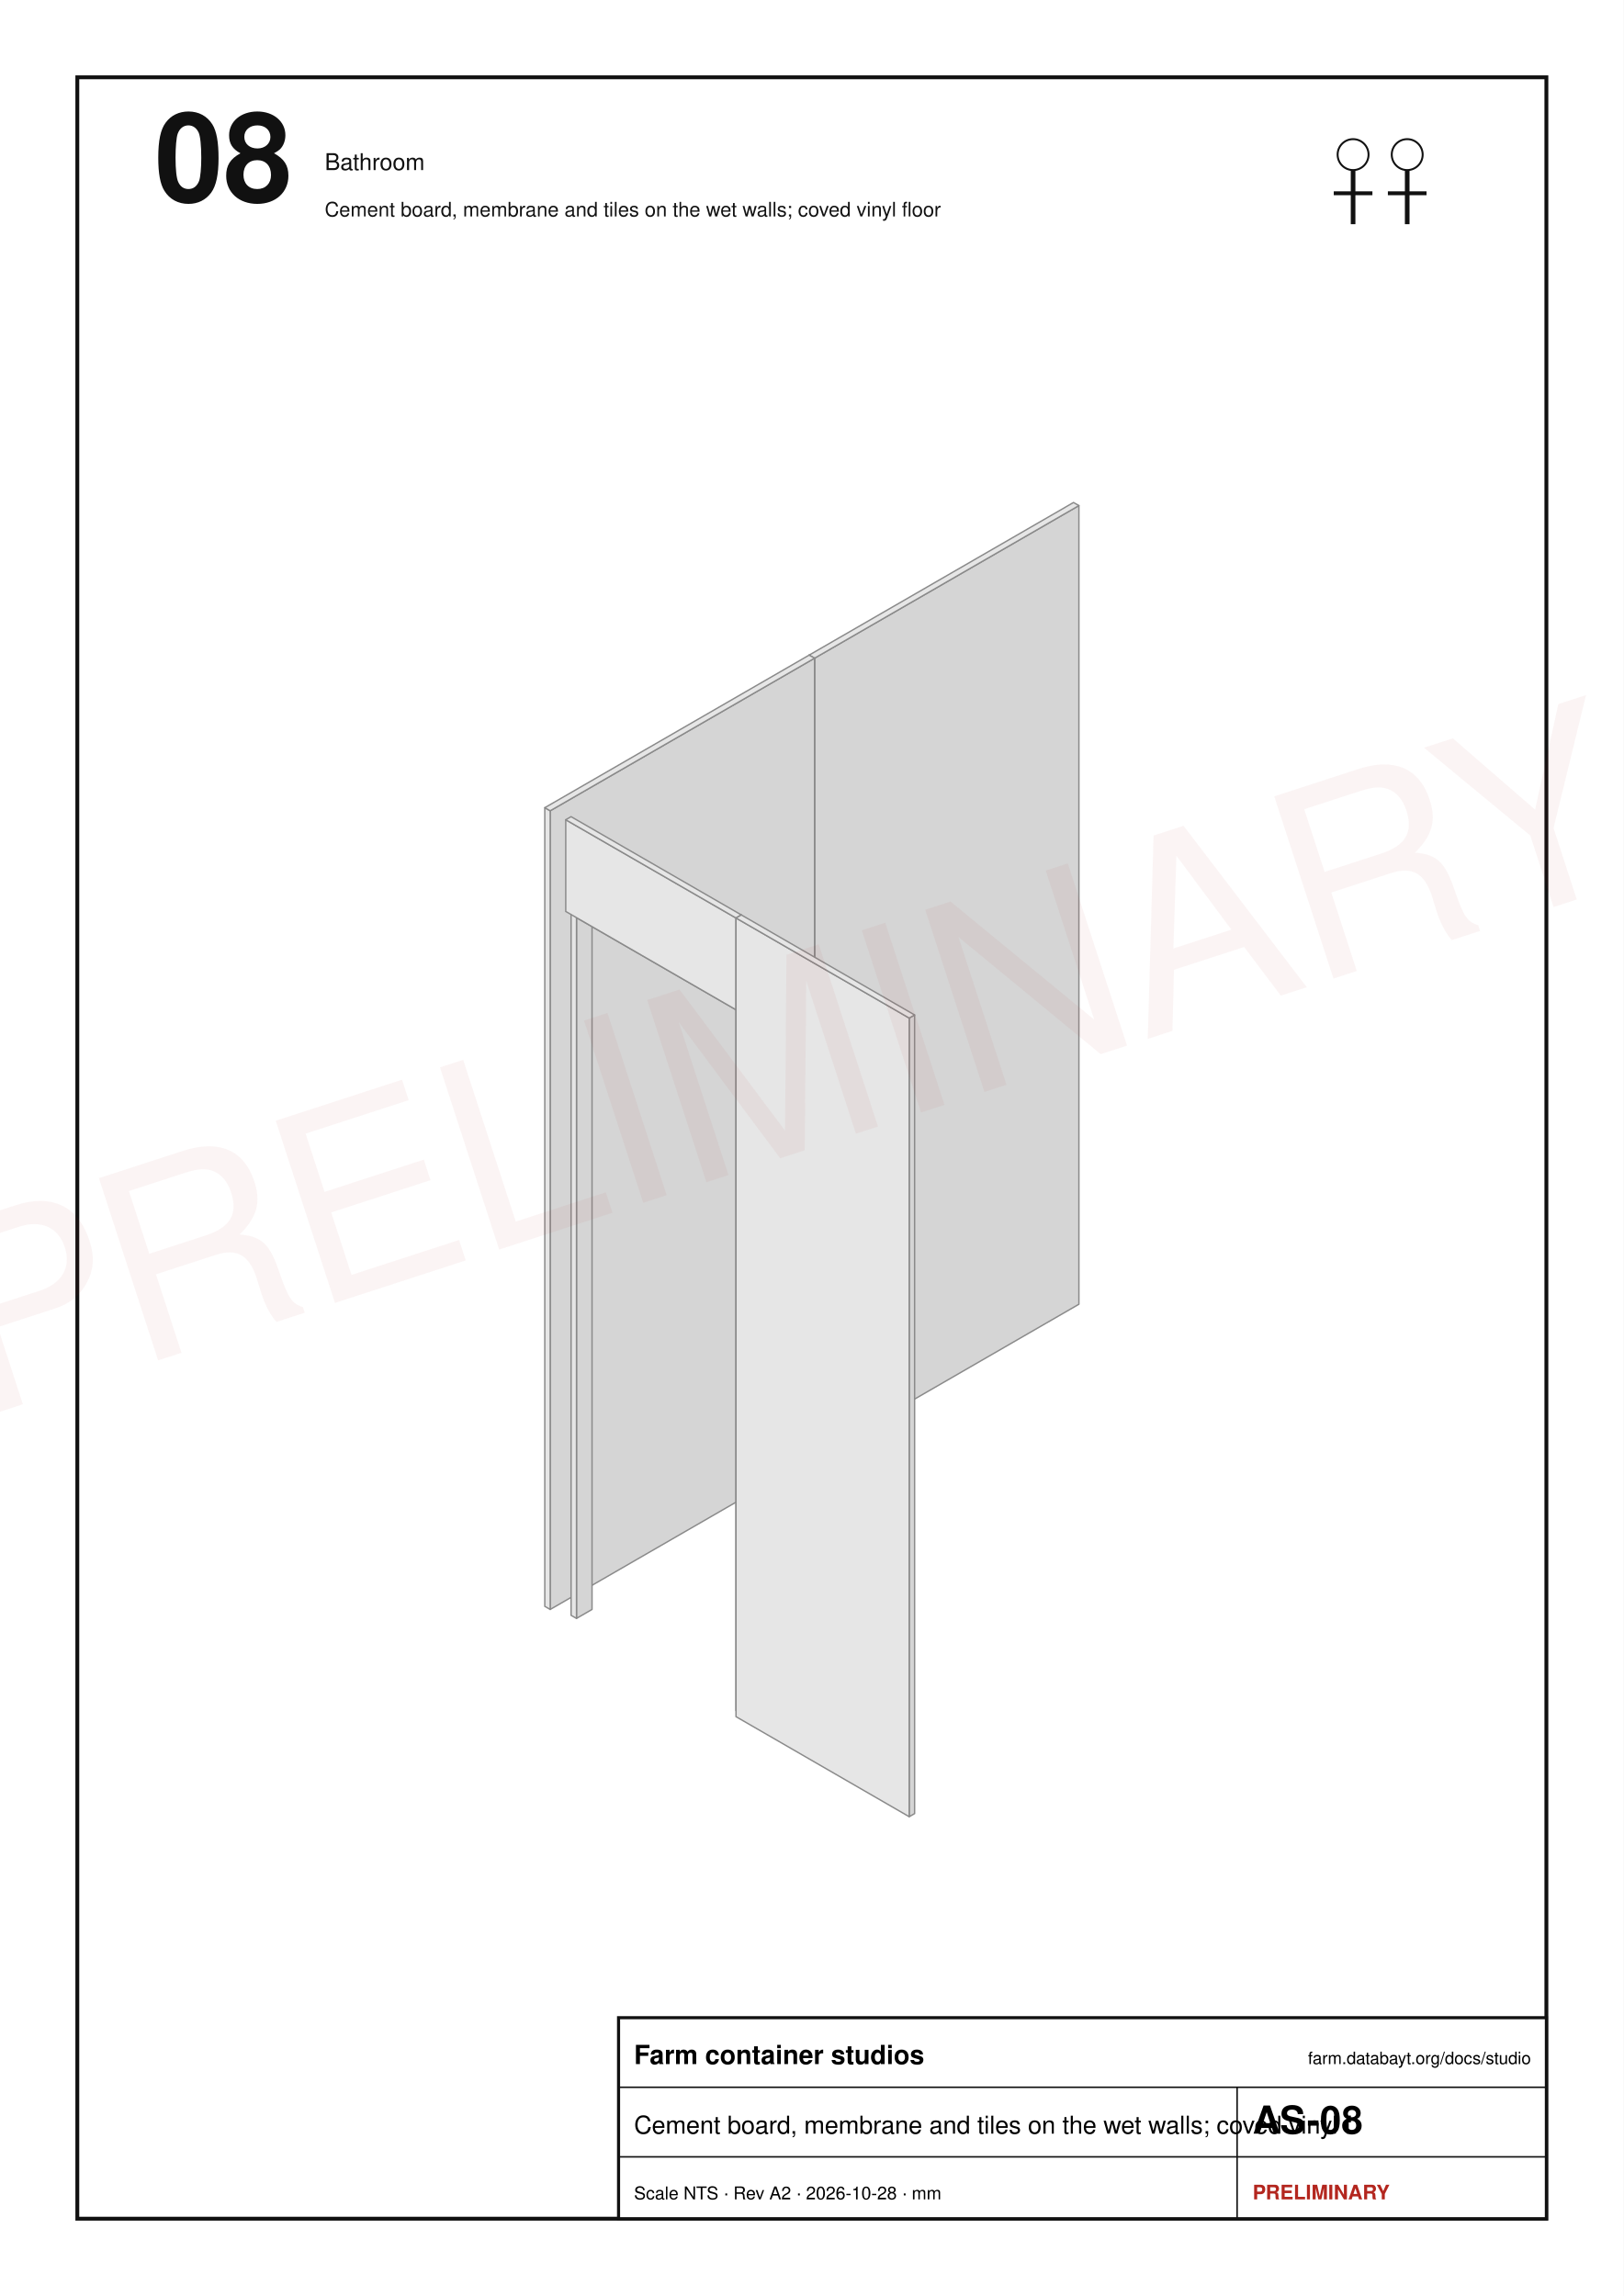
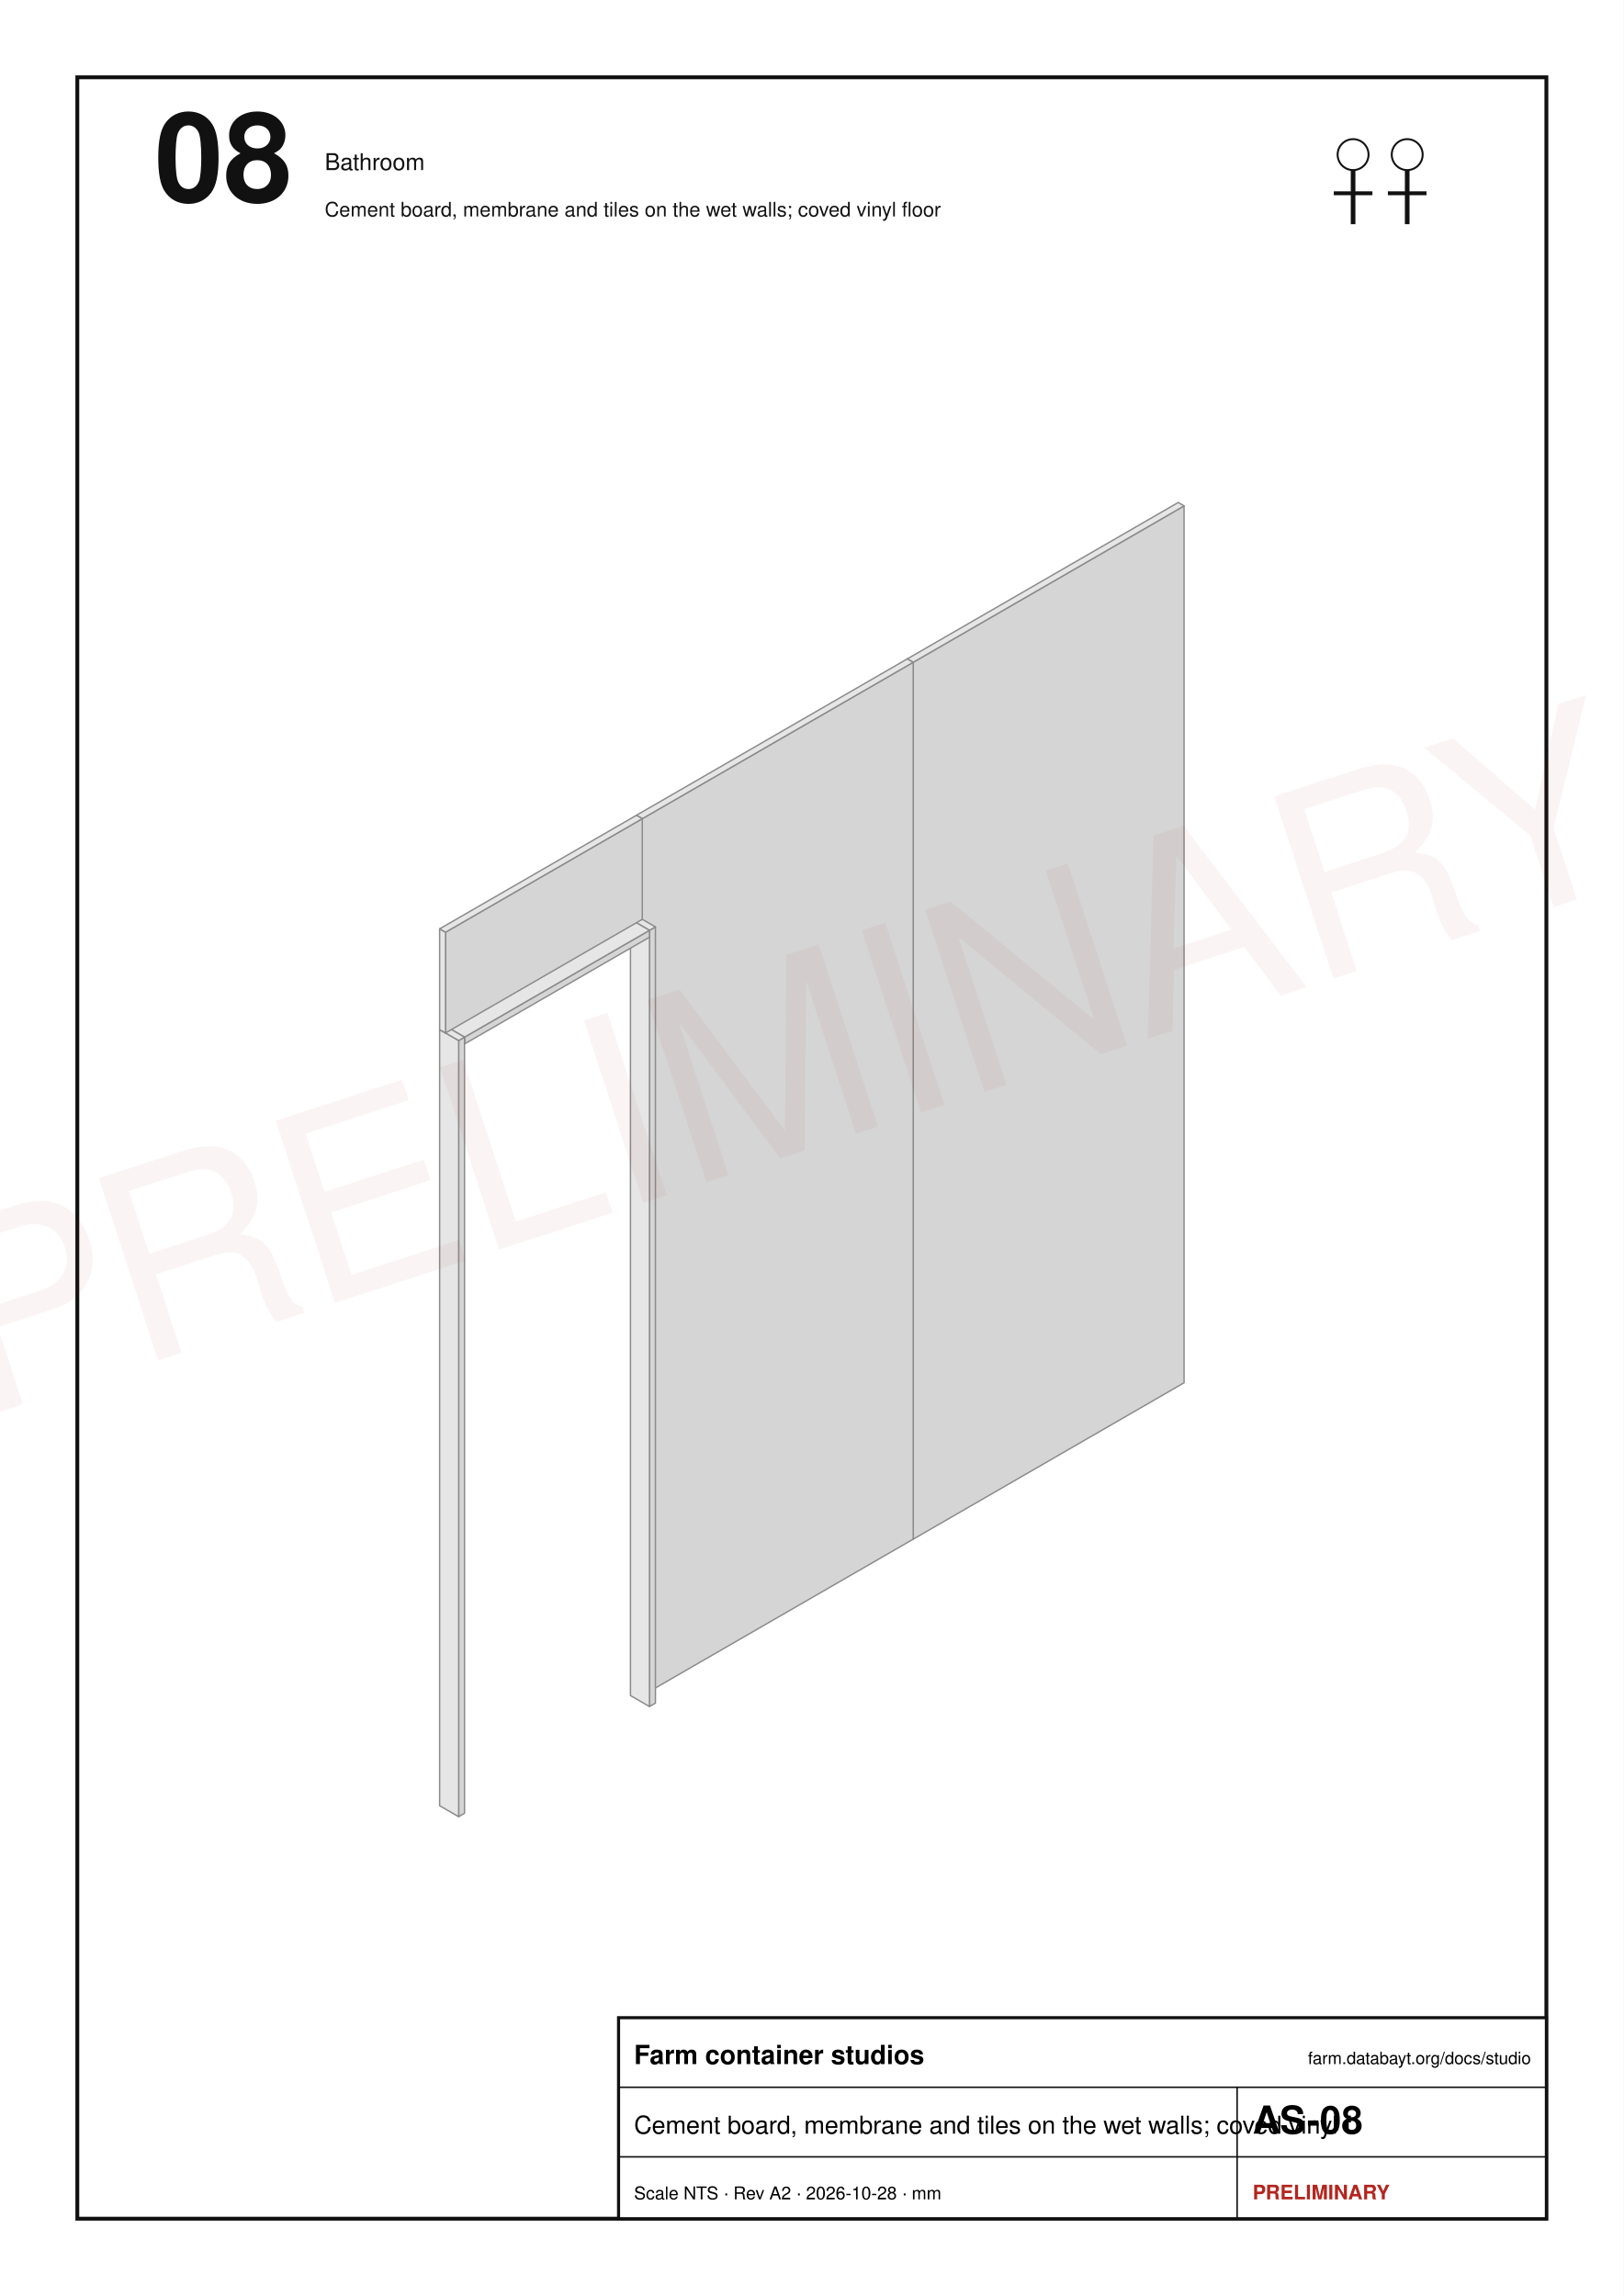
<svg xmlns="http://www.w3.org/2000/svg" width="210mm" height="297mm" viewBox="0 0 210 297" font-family="Helvetica, Arial, sans-serif">
  <rect x="0" y="0" width="210" height="297" fill="#fff" />
  <rect x="10" y="10" width="190" height="277" fill="none" stroke="#111" stroke-width="0.5" />
  <text x="20" y="26" font-size="16" text-anchor="start" font-weight="bold" fill="#111">08</text>
  <text x="42" y="22" font-size="3" text-anchor="start" font-weight="normal" fill="#111">Bathroom</text>
  <text x="42" y="28" font-size="2.6" text-anchor="start" font-weight="normal" fill="#111">Cement board, membrane and tiles on the wet walls; coved vinyl floor</text>
  <circle cx="175" cy="20" r="2" fill="none" stroke="#111" stroke-width="0.25" />
  <line x1="175" y1="22" x2="175" y2="29" stroke="#111" stroke-width="0.6" />
  <line x1="172.5" y1="25" x2="177.5" y2="25" stroke="#111" stroke-width="0.5" />
  <circle cx="182" cy="20" r="2" fill="none" stroke="#111" stroke-width="0.25" />
  <line x1="182" y1="22" x2="182" y2="29" stroke="#111" stroke-width="0.6" />
  <line x1="179.5" y1="25" x2="184.5" y2="25" stroke="#111" stroke-width="0.5" />
-   <polygon points="139.54,168.71 105.35,188.45 105.35,85.14 139.54,65.4" fill="#d5d5d5" stroke="#8a8a8a" stroke-width="0.18" stroke-linejoin="round" />
-   <polygon points="104.65,188.05 105.35,188.45 105.35,85.14 104.65,84.74" fill="#e6e6e6" stroke="#8a8a8a" stroke-width="0.18" stroke-linejoin="round" />
-   <polygon points="138.84,65 139.54,65.4 105.35,85.14 104.65,84.74" fill="#e6e6e6" stroke="#8a8a8a" stroke-width="0.18" stroke-linejoin="round" />
-   <polygon points="105.35,188.45 71.16,208.19 71.16,104.88 105.35,85.14" fill="#d5d5d5" stroke="#8a8a8a" stroke-width="0.18" stroke-linejoin="round" />
-   <polygon points="70.46,207.79 71.16,208.19 71.16,104.88 70.46,104.48" fill="#e6e6e6" stroke="#8a8a8a" stroke-width="0.18" stroke-linejoin="round" />
-   <polygon points="104.65,84.74 105.35,85.14 71.16,104.88 70.46,104.48" fill="#e6e6e6" stroke="#8a8a8a" stroke-width="0.18" stroke-linejoin="round" />
-   <polygon points="76.57,208.19 74.56,209.35 74.56,117.9 76.57,116.74" fill="#d5d5d5" stroke="#8a8a8a" stroke-width="0.18" stroke-linejoin="round" />
-   <polygon points="73.86,208.95 74.56,209.35 74.56,117.9 73.86,117.5" fill="#e6e6e6" stroke="#8a8a8a" stroke-width="0.18" stroke-linejoin="round" />
-   <polygon points="75.87,116.34 76.57,116.74 74.56,117.9 73.86,117.5" fill="#e6e6e6" stroke="#8a8a8a" stroke-width="0.18" stroke-linejoin="round" />
-   <polygon points="97.2,129.46 95.19,130.62 95.19,129.82 97.2,128.66" fill="#d5d5d5" stroke="#8a8a8a" stroke-width="0.18" stroke-linejoin="round" />
-   <polygon points="74.56,118.71 95.19,130.62 95.19,129.82 74.56,117.9" fill="#e6e6e6" stroke="#8a8a8a" stroke-width="0.18" stroke-linejoin="round" />
-   <polygon points="76.57,116.74 97.2,128.66 95.19,129.82 74.56,117.9" fill="#e6e6e6" stroke="#8a8a8a" stroke-width="0.18" stroke-linejoin="round" />
-   <polygon points="97.89,220.5 95.88,221.66 95.88,130.22 97.89,129.06" fill="#d5d5d5" stroke="#8a8a8a" stroke-width="0.18" stroke-linejoin="round" />
-   <polygon points="95.19,221.26 95.88,221.66 95.88,130.22 95.19,129.82" fill="#e6e6e6" stroke="#8a8a8a" stroke-width="0.18" stroke-linejoin="round" />
-   <polygon points="97.2,128.66 97.89,129.06 95.88,130.22 95.19,129.82" fill="#e6e6e6" stroke="#8a8a8a" stroke-width="0.18" stroke-linejoin="round" />
-   <polygon points="95.88,130.22 95.19,130.62 95.19,118.75 95.88,118.35" fill="#d5d5d5" stroke="#8a8a8a" stroke-width="0.18" stroke-linejoin="round" />
-   <polygon points="73.17,117.9 95.19,130.62 95.19,118.75 73.17,106.04" fill="#e6e6e6" stroke="#8a8a8a" stroke-width="0.18" stroke-linejoin="round" />
-   <polygon points="73.86,105.64 95.88,118.35 95.19,118.75 73.17,106.04" fill="#e6e6e6" stroke="#8a8a8a" stroke-width="0.18" stroke-linejoin="round" />
-   <polygon points="118.29,234.6 117.59,235 117.59,131.69 118.29,131.29" fill="#d5d5d5" stroke="#8a8a8a" stroke-width="0.18" stroke-linejoin="round" />
-   <polygon points="95.19,222.06 117.59,235 117.59,131.69 95.19,118.75" fill="#e6e6e6" stroke="#8a8a8a" stroke-width="0.18" stroke-linejoin="round" />
-   <polygon points="95.88,118.35 118.29,131.29 117.59,131.69 95.19,118.75" fill="#e6e6e6" stroke="#8a8a8a" stroke-width="0.18" stroke-linejoin="round" />
+   <polygon points="153.14,178.87 118.11,199.1 118.11,85.67 153.14,65.44" fill="#d5d5d5" stroke="#8a8a8a" stroke-width="0.18" stroke-linejoin="round" />
+   <polygon points="117.34,198.66 118.11,199.1 118.11,85.67 117.34,85.23" fill="#e6e6e6" stroke="#8a8a8a" stroke-width="0.18" stroke-linejoin="round" />
+   <polygon points="152.38,65 153.14,65.44 118.11,85.67 117.34,85.23" fill="#e6e6e6" stroke="#8a8a8a" stroke-width="0.18" stroke-linejoin="round" />
+   <polygon points="118.11,199.1 83.07,219.33 83.07,105.9 118.11,85.67" fill="#d5d5d5" stroke="#8a8a8a" stroke-width="0.18" stroke-linejoin="round" />
+   <polygon points="82.31,218.89 83.07,219.33 83.07,105.9 82.31,105.46" fill="#e6e6e6" stroke="#8a8a8a" stroke-width="0.18" stroke-linejoin="round" />
+   <polygon points="117.34,85.23 118.11,85.67 83.07,105.9 82.31,105.46" fill="#e6e6e6" stroke="#8a8a8a" stroke-width="0.18" stroke-linejoin="round" />
+   <polygon points="84.77,220.31 84,220.75 84,120.34 84.77,119.9" fill="#d5d5d5" stroke="#8a8a8a" stroke-width="0.18" stroke-linejoin="round" />
+   <polygon points="81.54,219.33 84,220.75 84,120.34 81.54,118.92" fill="#e6e6e6" stroke="#8a8a8a" stroke-width="0.18" stroke-linejoin="round" />
+   <polygon points="82.31,118.48 84.77,119.9 84,120.34 81.54,118.92" fill="#e6e6e6" stroke="#8a8a8a" stroke-width="0.18" stroke-linejoin="round" />
+   <polygon points="84,121.23 60.08,135.04 60.08,134.16 84,120.34" fill="#d5d5d5" stroke="#8a8a8a" stroke-width="0.18" stroke-linejoin="round" />
+   <polygon points="57.62,133.62 60.08,135.04 60.08,134.16 57.62,132.74" fill="#e6e6e6" stroke="#8a8a8a" stroke-width="0.18" stroke-linejoin="round" />
+   <polygon points="81.54,118.92 84,120.34 60.08,134.16 57.62,132.74" fill="#e6e6e6" stroke="#8a8a8a" stroke-width="0.18" stroke-linejoin="round" />
+   <polygon points="60.08,234.56 59.32,235 59.32,134.6 60.08,134.16" fill="#d5d5d5" stroke="#8a8a8a" stroke-width="0.18" stroke-linejoin="round" />
+   <polygon points="56.86,233.58 59.32,235 59.32,134.6 56.86,133.18" fill="#e6e6e6" stroke="#8a8a8a" stroke-width="0.18" stroke-linejoin="round" />
+   <polygon points="57.62,132.74 60.08,134.16 59.32,134.6 56.86,133.18" fill="#e6e6e6" stroke="#8a8a8a" stroke-width="0.18" stroke-linejoin="round" />
+   <polygon points="83.07,118.92 57.62,133.62 57.62,120.59 83.07,105.9" fill="#d5d5d5" stroke="#8a8a8a" stroke-width="0.18" stroke-linejoin="round" />
+   <polygon points="56.86,133.18 57.62,133.62 57.62,120.59 56.86,120.15" fill="#e6e6e6" stroke="#8a8a8a" stroke-width="0.18" stroke-linejoin="round" />
+   <polygon points="82.31,105.46 83.07,105.9 57.62,120.59 56.86,120.15" fill="#e6e6e6" stroke="#8a8a8a" stroke-width="0.18" stroke-linejoin="round" />
  <rect x="80" y="261" width="120" height="26" fill="#fff" stroke="#111" stroke-width="0.4" />
  <line x1="80" y1="270" x2="200" y2="270" stroke="#111" stroke-width="0.2" />
  <line x1="80" y1="279" x2="200" y2="279" stroke="#111" stroke-width="0.2" />
  <line x1="160" y1="270" x2="160" y2="287" stroke="#111" stroke-width="0.2" />
  <text x="82" y="267" font-size="3.4" font-weight="bold">Farm container studios</text>
  <text x="198" y="267" font-size="2.2" text-anchor="end">farm.databayt.org/docs/studio</text>
  <text x="82" y="276" font-size="3.2">Cement board, membrane and tiles on the wet walls; coved vinyl f</text>
  <text x="162" y="276" font-size="5" font-weight="bold">AS-08</text>
  <text x="82" y="284.5" font-size="2.3">Scale NTS · Rev A2 · 2026-10-28 · mm</text>
  <text x="162" y="284.5" font-size="2.6" font-weight="bold" fill="#b3261e">PRELIMINARY</text>
  <text x="105.0" y="148.5" font-size="34" fill="#b3261e" fill-opacity="0.05" text-anchor="middle" transform="rotate(-18 105.0 148.5)">PRELIMINARY</text>
</svg>
